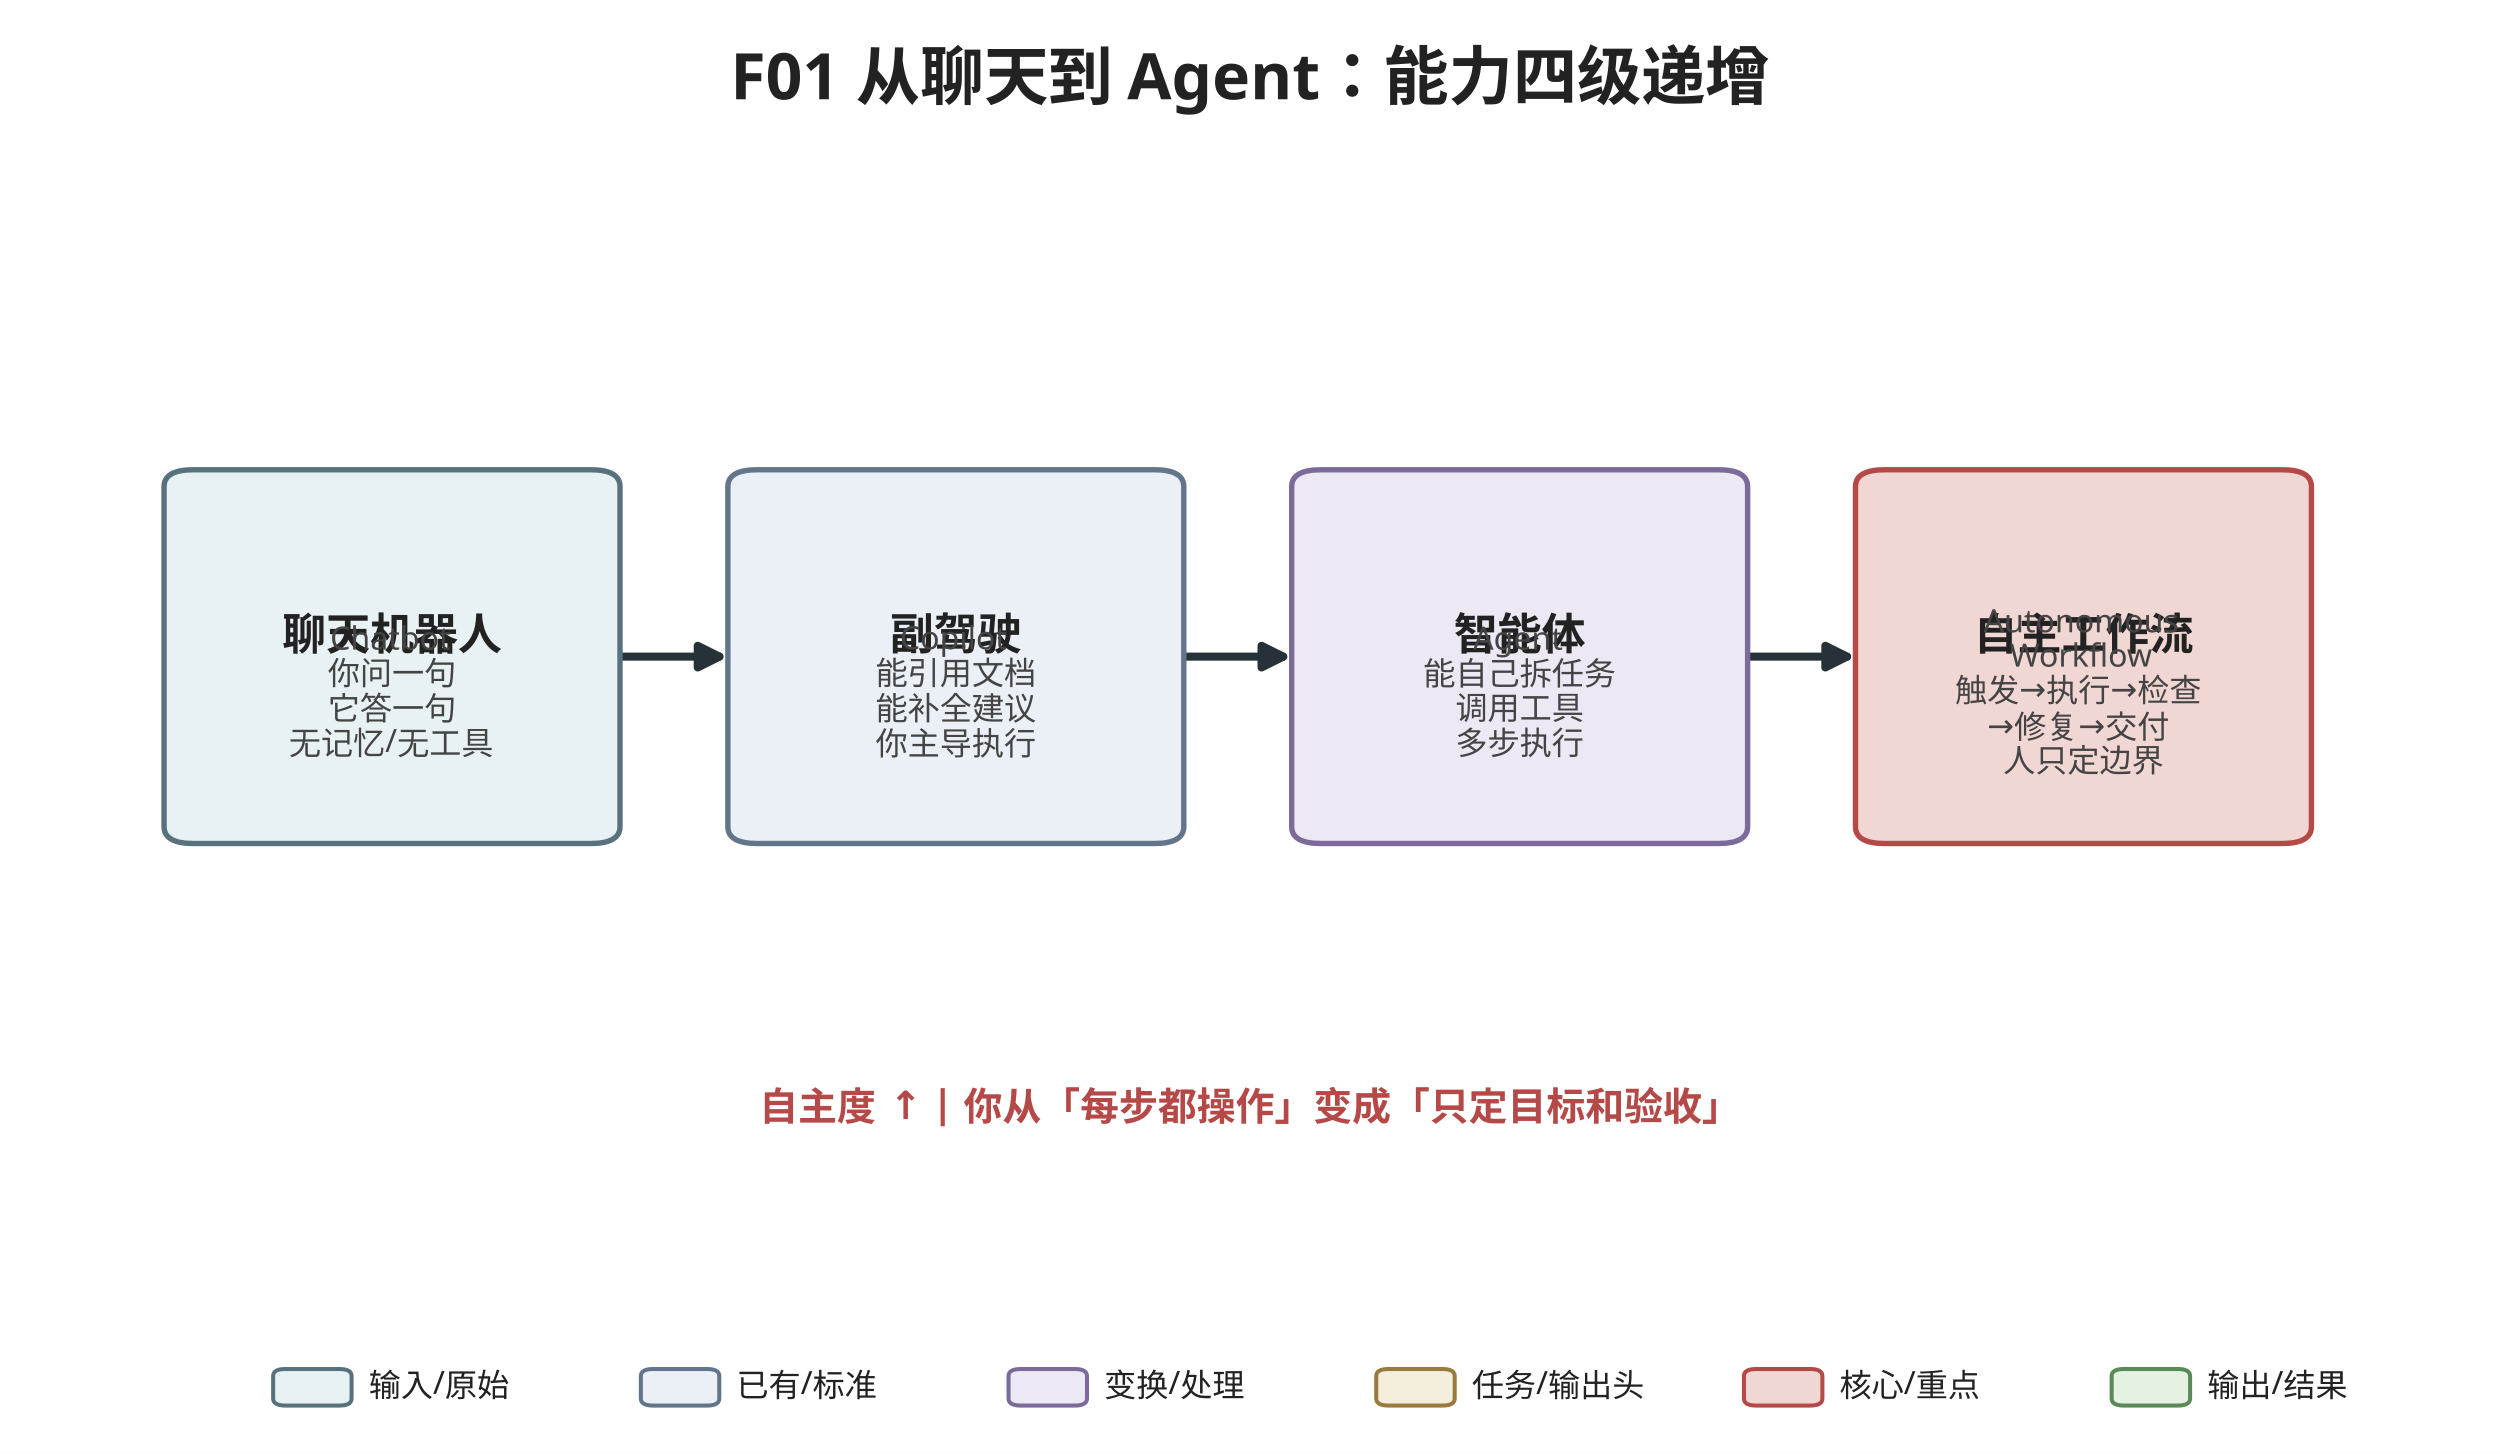
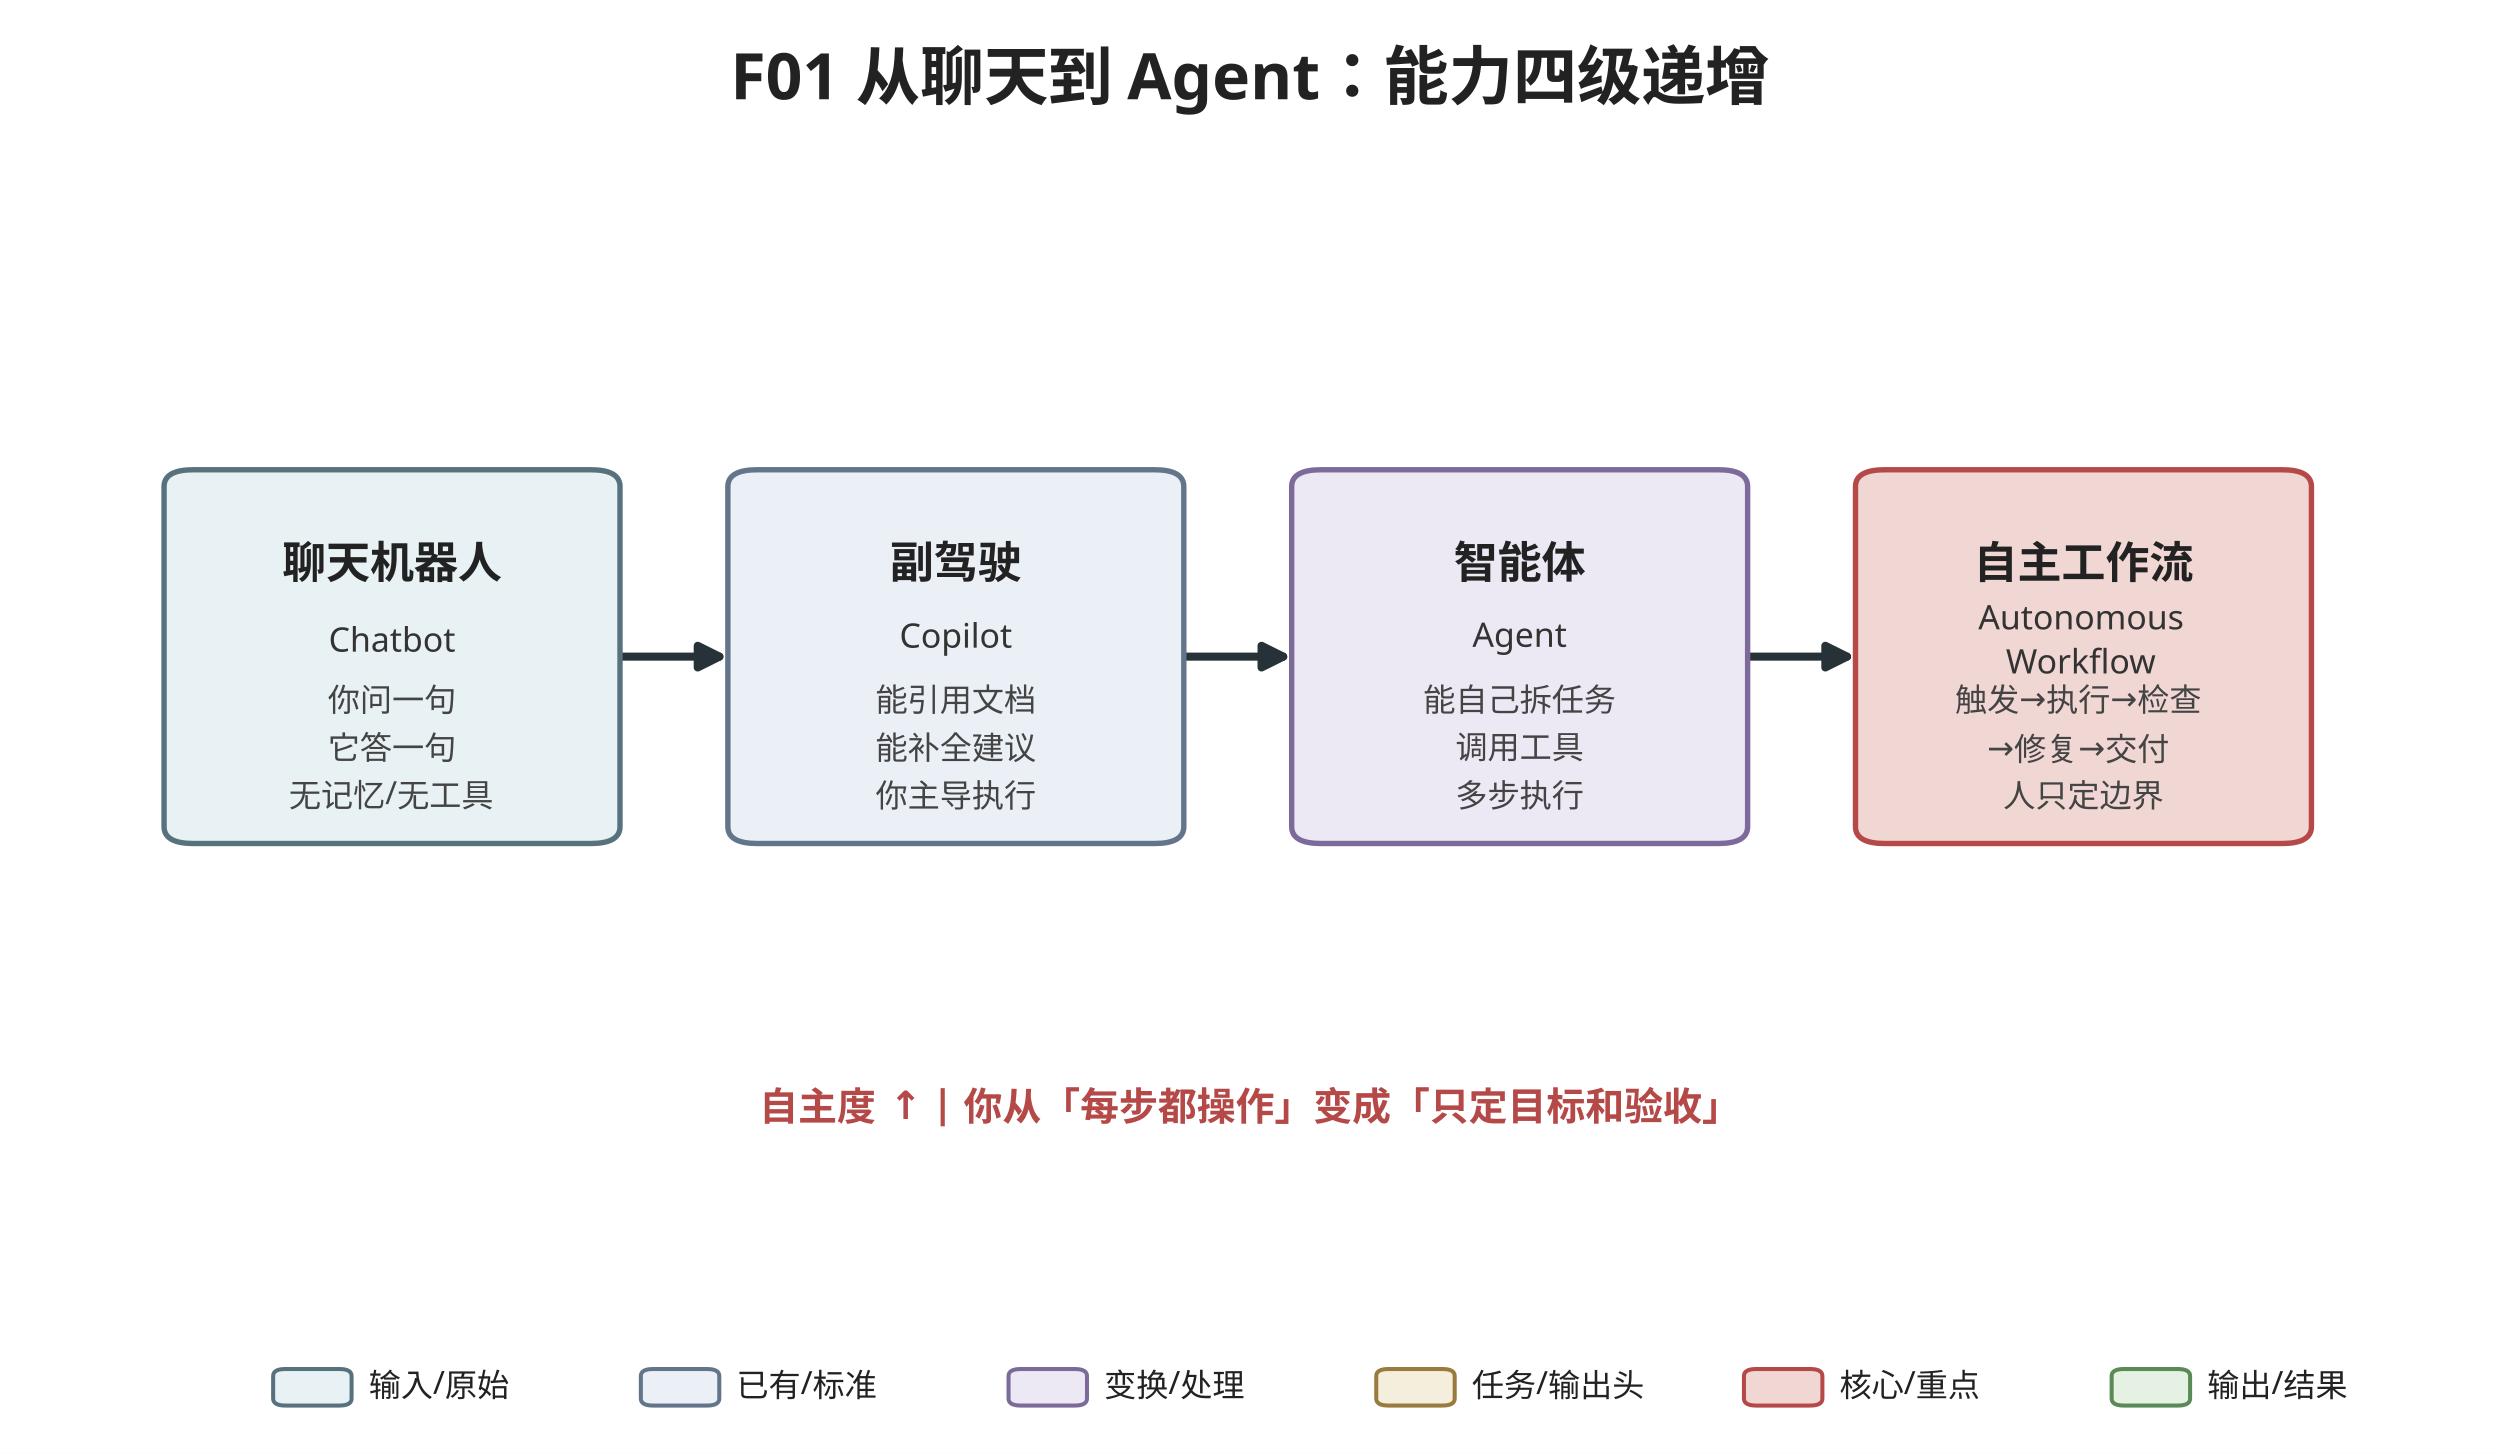
<svg xmlns="http://www.w3.org/2000/svg" width="739.8pt" height="430.2pt" viewBox="0 0 739.8 430.2" version="1.1">
  <defs>
    <style type="text/css">*{stroke-linejoin: round; stroke-linecap: butt}</style>
  </defs>
  <g id="figure_1">
    <g id="patch_1">
      <path d="M 0 430.2  L 739.8 430.2  L 739.8 0  L 0 0  z " style="fill: #ffffff" />
    </g>
    <g id="axes_1">
      <g id="patch_2">
-         <path d="M 183.293 194.31  Q 199.427 194.31 212.879 194.31  " clip-path="url(#pc206825616)" style="fill: none; stroke: #263238; stroke-width: 2.4; stroke-linecap: round" />
-         <path d="M 206.479 191.11  L 212.879 194.31  L 206.479 197.51  z " clip-path="url(#pc206825616)" style="fill: #263238; stroke: #263238; stroke-width: 2.4; stroke-linecap: round" />
+         <path d="M 183.293 194.31  Q 199.427 194.31 212.879 194.31  " clip-path="url(#pd9155346d8)" style="fill: none; stroke: #263238; stroke-width: 2.4; stroke-linecap: round" />
+         <path d="M 206.479 191.11  L 212.879 194.31  L 206.479 197.51  z " clip-path="url(#pd9155346d8)" style="fill: #263238; stroke: #263238; stroke-width: 2.4; stroke-linecap: round" />
      </g>
      <g id="patch_3">
-         <path d="M 350.135 194.31  Q 366.269 194.31 379.721 194.31  " clip-path="url(#pc206825616)" style="fill: none; stroke: #263238; stroke-width: 2.4; stroke-linecap: round" />
-         <path d="M 373.321 191.11  L 379.721 194.31  L 373.321 197.51  z " clip-path="url(#pc206825616)" style="fill: #263238; stroke: #263238; stroke-width: 2.4; stroke-linecap: round" />
+         <path d="M 350.135 194.31  Q 366.269 194.31 379.721 194.31  " clip-path="url(#pd9155346d8)" style="fill: none; stroke: #263238; stroke-width: 2.4; stroke-linecap: round" />
+         <path d="M 373.321 191.11  L 379.721 194.31  L 373.321 197.51  z " clip-path="url(#pd9155346d8)" style="fill: #263238; stroke: #263238; stroke-width: 2.4; stroke-linecap: round" />
      </g>
      <g id="patch_4">
-         <path d="M 516.977 194.31  Q 533.111 194.31 546.563 194.31  " clip-path="url(#pc206825616)" style="fill: none; stroke: #263238; stroke-width: 2.4; stroke-linecap: round" />
-         <path d="M 540.163 191.11  L 546.563 194.31  L 540.163 197.51  z " clip-path="url(#pc206825616)" style="fill: #263238; stroke: #263238; stroke-width: 2.4; stroke-linecap: round" />
+         <path d="M 516.977 194.31  Q 533.111 194.31 546.563 194.31  " clip-path="url(#pd9155346d8)" style="fill: none; stroke: #263238; stroke-width: 2.4; stroke-linecap: round" />
+         <path d="M 540.163 191.11  L 546.563 194.31  L 540.163 197.51  z " clip-path="url(#pd9155346d8)" style="fill: #263238; stroke: #263238; stroke-width: 2.4; stroke-linecap: round" />
      </g>
      <g id="patch_5">
-         <path d="M 84.455 415.931  L 100.414 415.931  Q 104.041 415.931 104.041 413.852  L 104.041 407.2  Q 104.041 405.121 100.414 405.121  L 84.455 405.121  Q 80.828 405.121 80.828 407.2  L 80.828 413.852  Q 80.828 415.931 84.455 415.931  z " clip-path="url(#pc206825616)" style="fill: #e8f2f5; stroke: #58727d; stroke-width: 1.2; stroke-linejoin: miter" />
+         <path d="M 84.455 415.931  L 100.414 415.931  Q 104.041 415.931 104.041 413.852  L 104.041 407.2  Q 104.041 405.121 100.414 405.121  L 84.455 405.121  Q 80.828 405.121 80.828 407.2  L 80.828 413.852  Q 80.828 415.931 84.455 415.931  z " clip-path="url(#pd9155346d8)" style="fill: #e8f2f5; stroke: #58727d; stroke-width: 1.2; stroke-linejoin: miter" />
      </g>
      <g id="patch_6">
-         <path d="M 193.265 415.931  L 209.224 415.931  Q 212.851 415.931 212.851 413.852  L 212.851 407.2  Q 212.851 405.121 209.224 405.121  L 193.265 405.121  Q 189.638 405.121 189.638 407.2  L 189.638 413.852  Q 189.638 415.931 193.265 415.931  z " clip-path="url(#pc206825616)" style="fill: #eaf0f6; stroke: #63758a; stroke-width: 1.2; stroke-linejoin: miter" />
+         <path d="M 193.265 415.931  L 209.224 415.931  Q 212.851 415.931 212.851 413.852  L 212.851 407.2  Q 212.851 405.121 209.224 405.121  L 193.265 405.121  Q 189.638 405.121 189.638 407.2  L 189.638 413.852  Q 189.638 415.931 193.265 415.931  z " clip-path="url(#pd9155346d8)" style="fill: #eaf0f6; stroke: #63758a; stroke-width: 1.2; stroke-linejoin: miter" />
      </g>
      <g id="patch_7">
-         <path d="M 302.075 415.931  L 318.034 415.931  Q 321.661 415.931 321.661 413.852  L 321.661 407.2  Q 321.661 405.121 318.034 405.121  L 302.075 405.121  Q 298.448 405.121 298.448 407.2  L 298.448 413.852  Q 298.448 415.931 302.075 415.931  z " clip-path="url(#pc206825616)" style="fill: #ede9f4; stroke: #7b6a9a; stroke-width: 1.2; stroke-linejoin: miter" />
+         <path d="M 302.075 415.931  L 318.034 415.931  Q 321.661 415.931 321.661 413.852  L 321.661 407.2  Q 321.661 405.121 318.034 405.121  L 302.075 405.121  Q 298.448 405.121 298.448 407.2  L 298.448 413.852  Q 298.448 415.931 302.075 415.931  z " clip-path="url(#pd9155346d8)" style="fill: #ede9f4; stroke: #7b6a9a; stroke-width: 1.2; stroke-linejoin: miter" />
      </g>
      <g id="patch_8">
-         <path d="M 410.885 415.931  L 426.844 415.931  Q 430.471 415.931 430.471 413.852  L 430.471 407.2  Q 430.471 405.121 426.844 405.121  L 410.885 405.121  Q 407.258 405.121 407.258 407.2  L 407.258 413.852  Q 407.258 415.931 410.885 415.931  z " clip-path="url(#pc206825616)" style="fill: #f4eedc; stroke: #9a7b3f; stroke-width: 1.2; stroke-linejoin: miter" />
+         <path d="M 410.885 415.931  L 426.844 415.931  Q 430.471 415.931 430.471 413.852  L 430.471 407.2  Q 430.471 405.121 426.844 405.121  L 410.885 405.121  Q 407.258 405.121 407.258 407.2  L 407.258 413.852  Q 407.258 415.931 410.885 415.931  z " clip-path="url(#pd9155346d8)" style="fill: #f4eedc; stroke: #9a7b3f; stroke-width: 1.2; stroke-linejoin: miter" />
      </g>
      <g id="patch_9">
-         <path d="M 519.695 415.931  L 535.654 415.931  Q 539.281 415.931 539.281 413.852  L 539.281 407.2  Q 539.281 405.121 535.654 405.121  L 519.695 405.121  Q 516.068 405.121 516.068 407.2  L 516.068 413.852  Q 516.068 415.931 519.695 415.931  z " clip-path="url(#pc206825616)" style="fill: #f1d7d4; stroke: #b44948; stroke-width: 1.2; stroke-linejoin: miter" />
+         <path d="M 519.695 415.931  L 535.654 415.931  Q 539.281 415.931 539.281 413.852  L 539.281 407.2  Q 539.281 405.121 535.654 405.121  L 519.695 405.121  Q 516.068 405.121 516.068 407.2  L 516.068 413.852  Q 516.068 415.931 519.695 415.931  z " clip-path="url(#pd9155346d8)" style="fill: #f1d7d4; stroke: #b44948; stroke-width: 1.2; stroke-linejoin: miter" />
      </g>
      <g id="patch_10">
-         <path d="M 628.505 415.931  L 644.464 415.931  Q 648.091 415.931 648.091 413.852  L 648.091 407.2  Q 648.091 405.121 644.464 405.121  L 628.505 405.121  Q 624.878 405.121 624.878 407.2  L 624.878 413.852  Q 624.878 415.931 628.505 415.931  z " clip-path="url(#pc206825616)" style="fill: #e5f1e3; stroke: #5a8a55; stroke-width: 1.2; stroke-linejoin: miter" />
+         <path d="M 628.505 415.931  L 644.464 415.931  Q 648.091 415.931 648.091 413.852  L 648.091 407.2  Q 648.091 405.121 644.464 405.121  L 628.505 405.121  Q 624.878 405.121 624.878 407.2  L 624.878 413.852  Q 624.878 415.931 628.505 415.931  z " clip-path="url(#pd9155346d8)" style="fill: #e5f1e3; stroke: #5a8a55; stroke-width: 1.2; stroke-linejoin: miter" />
      </g>
      <g id="patch_11">
-         <path d="M 57.253 249.611  L 174.767 249.611  Q 183.472 249.611 183.472 244.622  L 183.472 143.998  Q 183.472 139.009 174.767 139.009  L 57.253 139.009  Q 48.548 139.009 48.548 143.998  L 48.548 244.622  Q 48.548 249.611 57.253 249.611  z " clip-path="url(#pc206825616)" style="fill: #e8f2f5; stroke: #58727d; stroke-width: 1.6; stroke-linejoin: miter" />
+         <path d="M 57.253 249.611  L 174.767 249.611  Q 183.472 249.611 183.472 244.622  L 183.472 143.998  Q 183.472 139.009 174.767 139.009  L 57.253 139.009  Q 48.548 139.009 48.548 143.998  L 48.548 244.622  Q 48.548 249.611 57.253 249.611  z " clip-path="url(#pd9155346d8)" style="fill: #e8f2f5; stroke: #58727d; stroke-width: 1.6; stroke-linejoin: miter" />
      </g>
      <g id="patch_12">
-         <path d="M 224.095 249.611  L 341.609 249.611  Q 350.314 249.611 350.314 244.622  L 350.314 143.998  Q 350.314 139.009 341.609 139.009  L 224.095 139.009  Q 215.39 139.009 215.39 143.998  L 215.39 244.622  Q 215.39 249.611 224.095 249.611  z " clip-path="url(#pc206825616)" style="fill: #eaf0f6; stroke: #63758a; stroke-width: 1.6; stroke-linejoin: miter" />
+         <path d="M 224.095 249.611  L 341.609 249.611  Q 350.314 249.611 350.314 244.622  L 350.314 143.998  Q 350.314 139.009 341.609 139.009  L 224.095 139.009  Q 215.39 139.009 215.39 143.998  L 215.39 244.622  Q 215.39 249.611 224.095 249.611  z " clip-path="url(#pd9155346d8)" style="fill: #eaf0f6; stroke: #63758a; stroke-width: 1.6; stroke-linejoin: miter" />
      </g>
      <g id="patch_13">
-         <path d="M 390.937 249.611  L 508.451 249.611  Q 517.156 249.611 517.156 244.622  L 517.156 143.998  Q 517.156 139.009 508.451 139.009  L 390.937 139.009  Q 382.232 139.009 382.232 143.998  L 382.232 244.622  Q 382.232 249.611 390.937 249.611  z " clip-path="url(#pc206825616)" style="fill: #ede9f4; stroke: #7b6a9a; stroke-width: 1.6; stroke-linejoin: miter" />
+         <path d="M 390.937 249.611  L 508.451 249.611  Q 517.156 249.611 517.156 244.622  L 517.156 143.998  Q 517.156 139.009 508.451 139.009  L 390.937 139.009  Q 382.232 139.009 382.232 143.998  L 382.232 244.622  Q 382.232 249.611 390.937 249.611  z " clip-path="url(#pd9155346d8)" style="fill: #ede9f4; stroke: #7b6a9a; stroke-width: 1.6; stroke-linejoin: miter" />
      </g>
      <g id="patch_14">
-         <path d="M 557.779 249.611  L 675.293 249.611  Q 683.998 249.611 683.998 244.622  L 683.998 143.998  Q 683.998 139.009 675.293 139.009  L 557.779 139.009  Q 549.074 139.009 549.074 143.998  L 549.074 244.622  Q 549.074 249.611 557.779 249.611  z " clip-path="url(#pc206825616)" style="fill: #f1d7d4; stroke: #b44948; stroke-width: 1.6; stroke-linejoin: miter" />
+         <path d="M 557.779 249.611  L 675.293 249.611  Q 683.998 249.611 683.998 244.622  L 683.998 143.998  Q 683.998 139.009 675.293 139.009  L 557.779 139.009  Q 549.074 139.009 549.074 143.998  L 549.074 244.622  Q 549.074 249.611 557.779 249.611  z " clip-path="url(#pd9155346d8)" style="fill: #f1d7d4; stroke: #b44948; stroke-width: 1.6; stroke-linejoin: miter" />
      </g>
      <g id="text_1">
        <text style="font-weight: 700; font-size: 19px; font-family: 'Microsoft YaHei', 'SimHei', sans-serif; text-anchor: middle; fill: #222222" x="369.9" y="29.379" transform="rotate(-0 369.9 29.37911)">F01  从聊天到 Agent：能力四级递增</text>
      </g>
      <g id="text_2">
-         <text style="font-weight: 700; font-size: 13px; font-family: 'Microsoft YaHei', 'SimHei', sans-serif; text-anchor: middle; fill: #222222" x="116.01" y="192.272" transform="rotate(-0 116.01 192.2721)">聊天机器人</text>
+         <text style="font-weight: 700; font-size: 13px; font-family: 'Microsoft YaHei', 'SimHei', sans-serif; text-anchor: middle; fill: #222222" x="116.01" y="171.066" transform="rotate(-0 116.01 171.0663)">聊天机器人</text>
      </g>
      <g id="text_3">
-         <text style="font-size: 9.5px; font-family: 'Microsoft YaHei', 'SimHei', sans-serif; fill: #444444" transform="translate(97.6891 192.2372)">Chatbot</text>
-         <text style="font-size: 9.5px; font-family: 'Microsoft YaHei', 'SimHei', sans-serif; fill: #444444" transform="translate(97.01 202.6233)">你问一句</text>
-         <text style="font-size: 9.5px; font-family: 'Microsoft YaHei', 'SimHei', sans-serif; fill: #444444" transform="translate(97.01 213.0555)">它答一句</text>
-         <text style="font-size: 9.5px; font-family: 'Microsoft YaHei', 'SimHei', sans-serif; fill: #444444" transform="translate(85.48086 223.3111)">无记忆/无工具</text>
+         <text style="font-size: 10px; font-family: 'Microsoft YaHei', 'SimHei', sans-serif; text-anchor: middle; fill: #333333" x="116.01" y="192.838" transform="rotate(-0 116.01 192.8382)">Chatbot</text>
      </g>
      <g id="text_4">
-         <text style="font-weight: 700; font-size: 13px; font-family: 'Microsoft YaHei', 'SimHei', sans-serif; text-anchor: middle; fill: #222222" x="282.852" y="192.241" transform="rotate(-0 282.852 192.2406)">副驾驶</text>
+         <text style="font-size: 9.5px; font-family: 'Microsoft YaHei', 'SimHei', sans-serif; fill: #444444" transform="translate(97.01 210.5296)">你问一句</text>
+         <text style="font-size: 9.5px; font-family: 'Microsoft YaHei', 'SimHei', sans-serif; fill: #444444" transform="translate(97.01 224.6999)">它答一句</text>
+         <text style="font-size: 9.5px; font-family: 'Microsoft YaHei', 'SimHei', sans-serif; fill: #444444" transform="translate(85.48086 238.7543)">无记忆/无工具</text>
      </g>
      <g id="text_5">
-         <text style="font-size: 9.5px; font-family: 'Microsoft YaHei', 'SimHei', sans-serif; fill: #444444" transform="translate(266.3034 192.1206)">Copilot</text>
-         <text style="font-size: 9.5px; font-family: 'Microsoft YaHei', 'SimHei', sans-serif; fill: #444444" transform="translate(259.102 202.581)">能引用文档</text>
-         <text style="font-size: 9.5px; font-family: 'Microsoft YaHei', 'SimHei', sans-serif; fill: #444444" transform="translate(259.102 213.0414)">能补全建议</text>
-         <text style="font-size: 9.5px; font-family: 'Microsoft YaHei', 'SimHei', sans-serif; fill: #444444" transform="translate(259.102 223.4276)">你主导执行</text>
+         <text style="font-weight: 700; font-size: 13px; font-family: 'Microsoft YaHei', 'SimHei', sans-serif; text-anchor: middle; fill: #222222" x="282.852" y="171.035" transform="rotate(-0 282.852 171.0348)">副驾驶</text>
      </g>
      <g id="text_6">
-         <text style="font-weight: 700; font-size: 13px; font-family: 'Microsoft YaHei', 'SimHei', sans-serif; text-anchor: middle; fill: #222222" x="449.694" y="192.278" transform="rotate(-0 449.694 192.2782)">智能体</text>
+         <text style="font-size: 10px; font-family: 'Microsoft YaHei', 'SimHei', sans-serif; text-anchor: middle; fill: #333333" x="282.852" y="191.659" transform="rotate(-0 282.852 191.6585)">Copilot</text>
      </g>
      <g id="text_7">
-         <text style="font-size: 9.5px; font-family: 'Microsoft YaHei', 'SimHei', sans-serif; fill: #444444" transform="translate(435.922 192.2645)">Agent</text>
-         <text style="font-size: 9.5px; font-family: 'Microsoft YaHei', 'SimHei', sans-serif; fill: #444444" transform="translate(421.194 202.734)">能自己拆任务</text>
-         <text style="font-size: 9.5px; font-family: 'Microsoft YaHei', 'SimHei', sans-serif; fill: #444444" transform="translate(430.694 212.8975)">调用工具</text>
-         <text style="font-size: 9.5px; font-family: 'Microsoft YaHei', 'SimHei', sans-serif; fill: #444444" transform="translate(430.694 223.2837)">多步执行</text>
+         <text style="font-size: 9.5px; font-family: 'Microsoft YaHei', 'SimHei', sans-serif; fill: #444444" transform="translate(259.102 210.5022)">能引用文档</text>
+         <text style="font-size: 9.5px; font-family: 'Microsoft YaHei', 'SimHei', sans-serif; fill: #444444" transform="translate(259.102 224.714)">能补全建议</text>
+         <text style="font-size: 9.5px; font-family: 'Microsoft YaHei', 'SimHei', sans-serif; fill: #444444" transform="translate(259.102 238.8471)">你主导执行</text>
      </g>
      <g id="text_8">
-         <text style="font-weight: 700; font-size: 13px; font-family: 'Microsoft YaHei', 'SimHei', sans-serif; text-anchor: middle; fill: #222222" x="616.536" y="192.304" transform="rotate(-0 616.536 192.3036)">自主工作流</text>
+         <text style="font-weight: 700; font-size: 13px; font-family: 'Microsoft YaHei', 'SimHei', sans-serif; text-anchor: middle; fill: #222222" x="449.694" y="171.072" transform="rotate(-0 449.694 171.0724)">智能体</text>
      </g>
      <g id="text_9">
-         <text style="font-size: 9.5px; font-family: 'Microsoft YaHei', 'SimHei', sans-serif; fill: #444444" transform="translate(586.9724 187.1087)">Autonomous</text>
-         <text style="font-size: 9.5px; font-family: 'Microsoft YaHei', 'SimHei', sans-serif; fill: #444444" transform="translate(594.7246 197.2721)">Workflow</text>
-         <text style="font-size: 9.5px; font-family: 'Microsoft YaHei', 'SimHei', sans-serif; fill: #444444" transform="translate(578.536 207.6582)">触发→执行→检查</text>
-         <text style="font-size: 9.5px; font-family: 'Microsoft YaHei', 'SimHei', sans-serif; fill: #444444" transform="translate(588.036 218.0533)">→修复→交付</text>
-         <text style="font-size: 9.5px; font-family: 'Microsoft YaHei', 'SimHei', sans-serif; fill: #444444" transform="translate(592.786 228.4395)">人只定边界</text>
+         <text style="font-size: 10px; font-family: 'Microsoft YaHei', 'SimHei', sans-serif; text-anchor: middle; fill: #333333" x="449.694" y="191.415" transform="rotate(-0 449.694 191.4148)">Agent</text>
      </g>
      <g id="text_10">
+         <text style="font-size: 9.5px; font-family: 'Microsoft YaHei', 'SimHei', sans-serif; fill: #444444" transform="translate(421.194 210.5066)">能自己拆任务</text>
+         <text style="font-size: 9.5px; font-family: 'Microsoft YaHei', 'SimHei', sans-serif; fill: #444444" transform="translate(430.694 224.524)">调用工具</text>
+         <text style="font-size: 9.5px; font-family: 'Microsoft YaHei', 'SimHei', sans-serif; fill: #444444" transform="translate(430.694 238.8144)">多步执行</text>
+       </g>
+       <g id="text_11">
+         <text style="font-weight: 700; font-size: 13px; font-family: 'Microsoft YaHei', 'SimHei', sans-serif; text-anchor: middle; fill: #222222" x="616.536" y="171.098" transform="rotate(-0 616.536 171.0978)">自主工作流</text>
+       </g>
+       <g id="text_12">
+         <text style="font-size: 10px; font-family: 'Microsoft YaHei', 'SimHei', sans-serif; fill: #333333" transform="translate(585.4165 186.2308)">Autonomous</text>
+         <text style="font-size: 10px; font-family: 'Microsoft YaHei', 'SimHei', sans-serif; fill: #333333" transform="translate(593.5766 199.2894)">Workflow</text>
+       </g>
+       <g id="text_13">
+         <text style="font-size: 9.5px; font-family: 'Microsoft YaHei', 'SimHei', sans-serif; fill: #444444" transform="translate(578.536 210.4881)">触发→执行→检查</text>
+         <text style="font-size: 9.5px; font-family: 'Microsoft YaHei', 'SimHei', sans-serif; fill: #444444" transform="translate(588.036 224.6538)">→修复→交付</text>
+         <text style="font-size: 9.5px; font-family: 'Microsoft YaHei', 'SimHei', sans-serif; fill: #444444" transform="translate(592.786 238.8285)">人只定边界</text>
+       </g>
+       <g id="text_14">
        <text style="font-weight: 700; font-size: 11.5px; font-family: 'Microsoft YaHei', 'SimHei', sans-serif; text-anchor: middle; fill: #b44948" x="369.9" y="331.524" transform="rotate(-0 369.9 331.524)">自主度 ↑  |  你从「每步都操作」变成「只定目标和验收」</text>
      </g>
-       <g id="text_11">
+       <g id="text_15">
        <text style="font-size: 9.5px; font-family: 'Microsoft YaHei', 'SimHei', sans-serif; text-anchor: start; fill: #222222" x="109.119" y="413.281" transform="rotate(-0 109.1187 413.2811)">输入/原始</text>
      </g>
-       <g id="text_12">
+       <g id="text_16">
        <text style="font-size: 9.5px; font-family: 'Microsoft YaHei', 'SimHei', sans-serif; text-anchor: start; fill: #222222" x="217.929" y="413.309" transform="rotate(-0 217.9287 413.3093)">已有/标准</text>
      </g>
-       <g id="text_13">
+       <g id="text_17">
        <text style="font-size: 9.5px; font-family: 'Microsoft YaHei', 'SimHei', sans-serif; text-anchor: start; fill: #222222" x="326.739" y="413.3" transform="rotate(-0 326.7387 413.2996)">变换/处理</text>
      </g>
-       <g id="text_14">
+       <g id="text_18">
        <text style="font-size: 9.5px; font-family: 'Microsoft YaHei', 'SimHei', sans-serif; text-anchor: start; fill: #222222" x="435.549" y="413.323" transform="rotate(-0 435.5487 413.3234)">任务/输出头</text>
      </g>
-       <g id="text_15">
+       <g id="text_19">
        <text style="font-size: 9.5px; font-family: 'Microsoft YaHei', 'SimHei', sans-serif; text-anchor: start; fill: #222222" x="544.359" y="413.309" transform="rotate(-0 544.3587 413.3093)">核心/重点</text>
      </g>
-       <g id="text_16">
+       <g id="text_20">
        <text style="font-size: 9.5px; font-family: 'Microsoft YaHei', 'SimHei', sans-serif; text-anchor: start; fill: #222222" x="653.169" y="413.305" transform="rotate(-0 653.1687 413.3048)">输出/结果</text>
      </g>
    </g>
  </g>
  <defs>
-     <clipPath id="pc206825616">
+     <clipPath id="pd9155346d8">
      <rect x="7.2" y="7.2" width="725.4" height="415.8" />
    </clipPath>
  </defs>
</svg>
